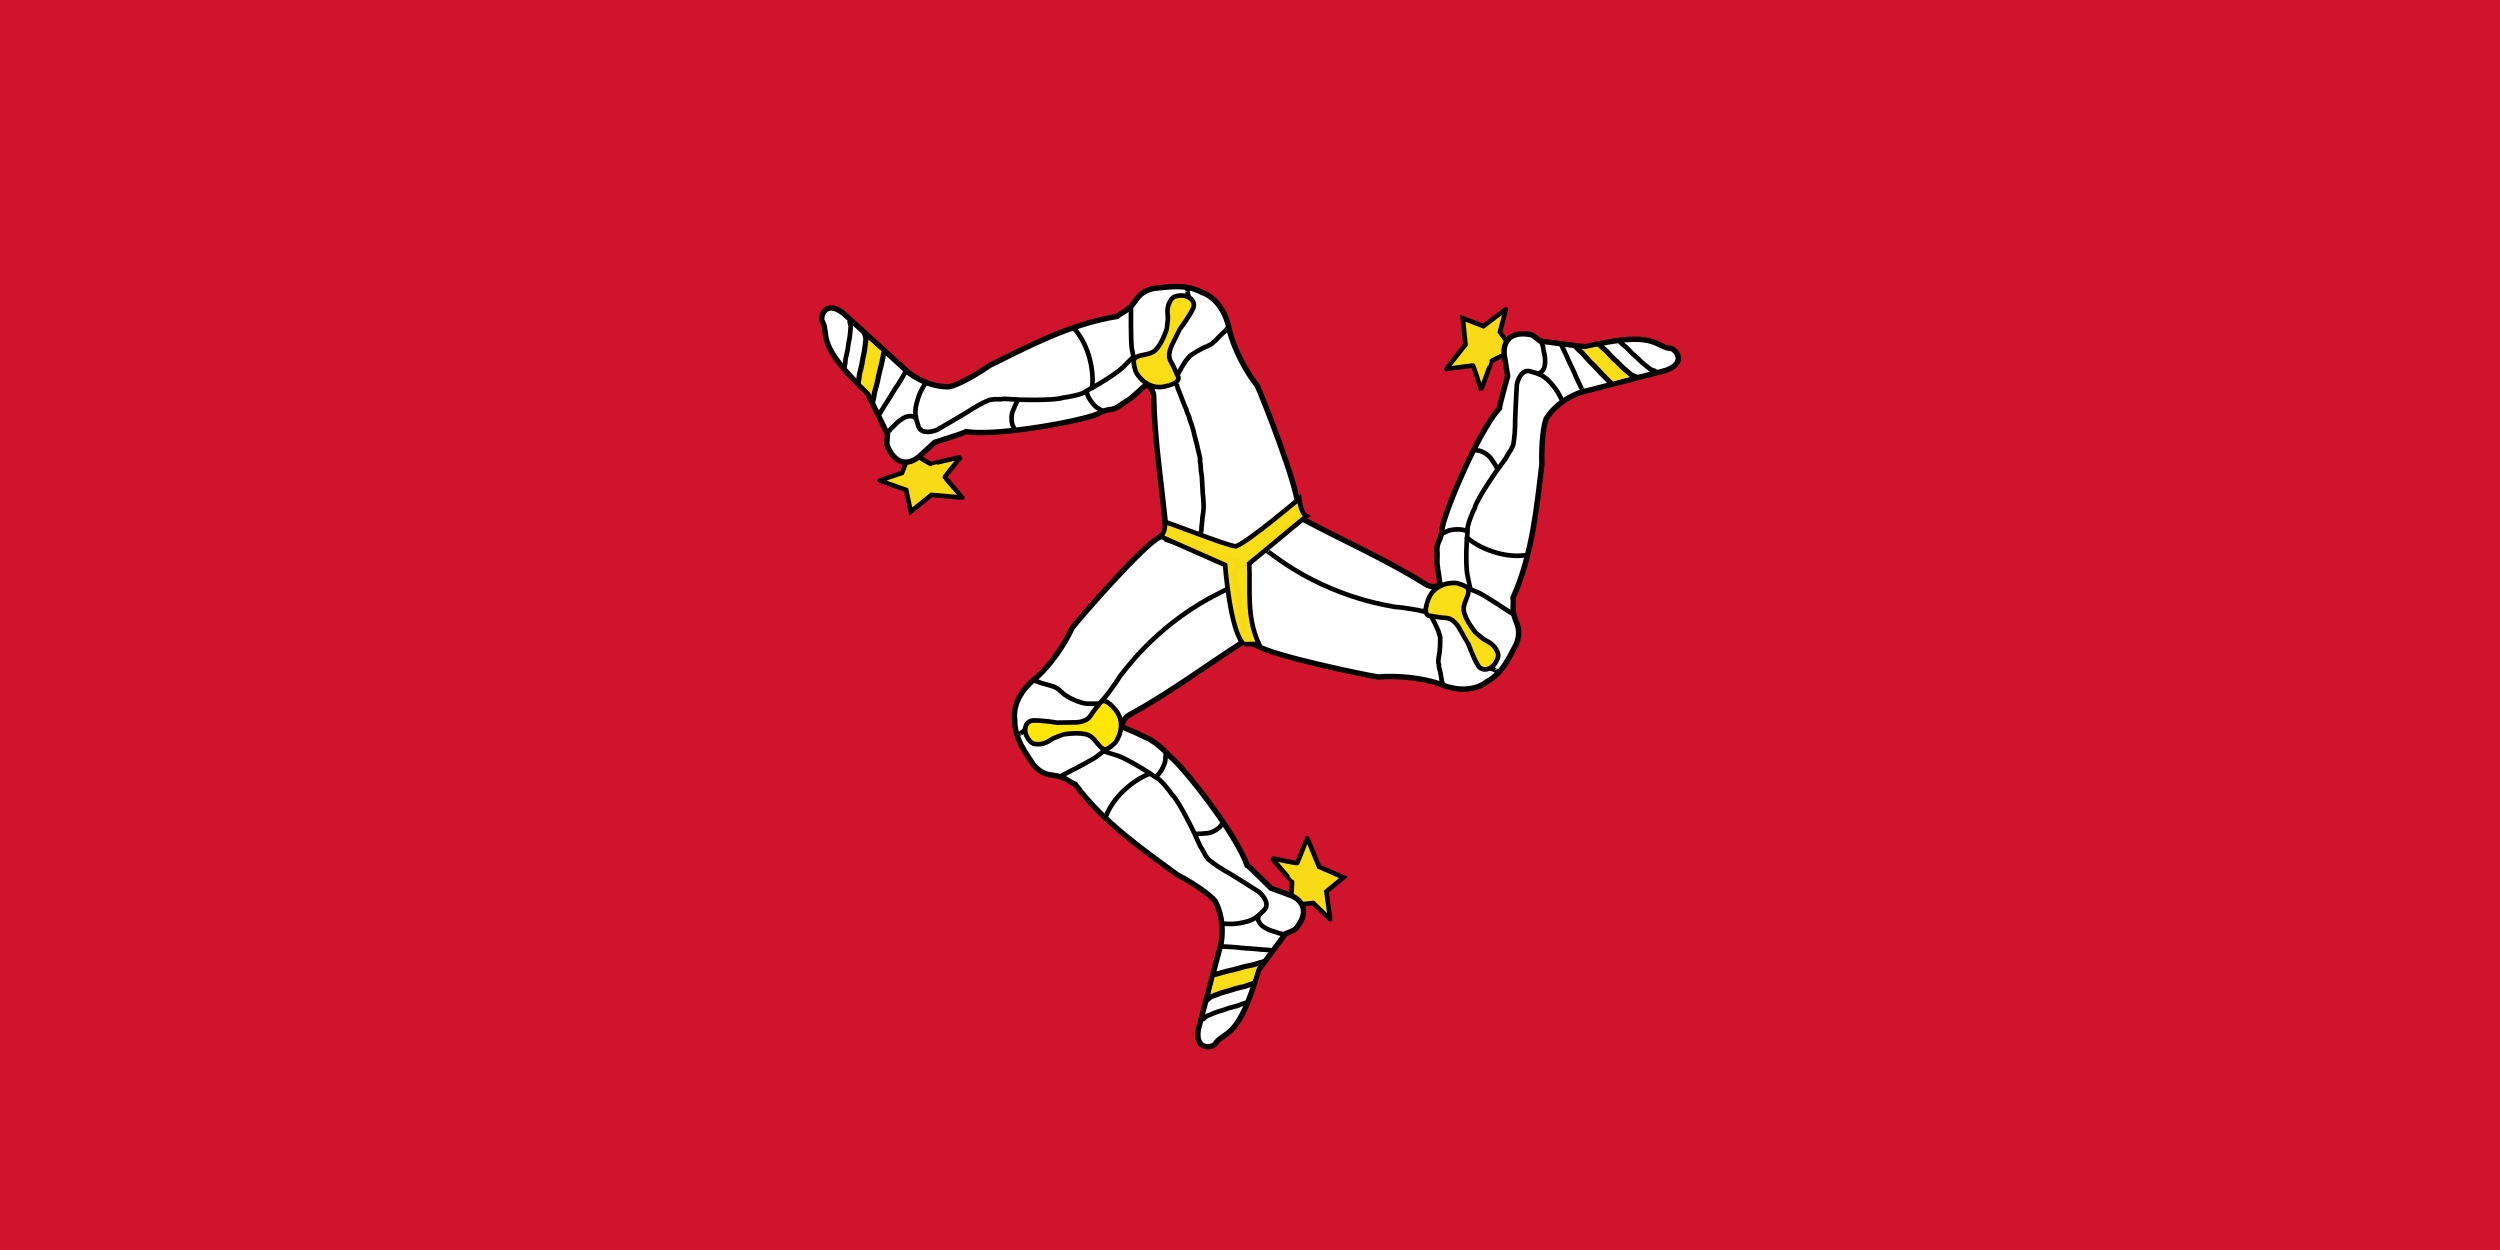
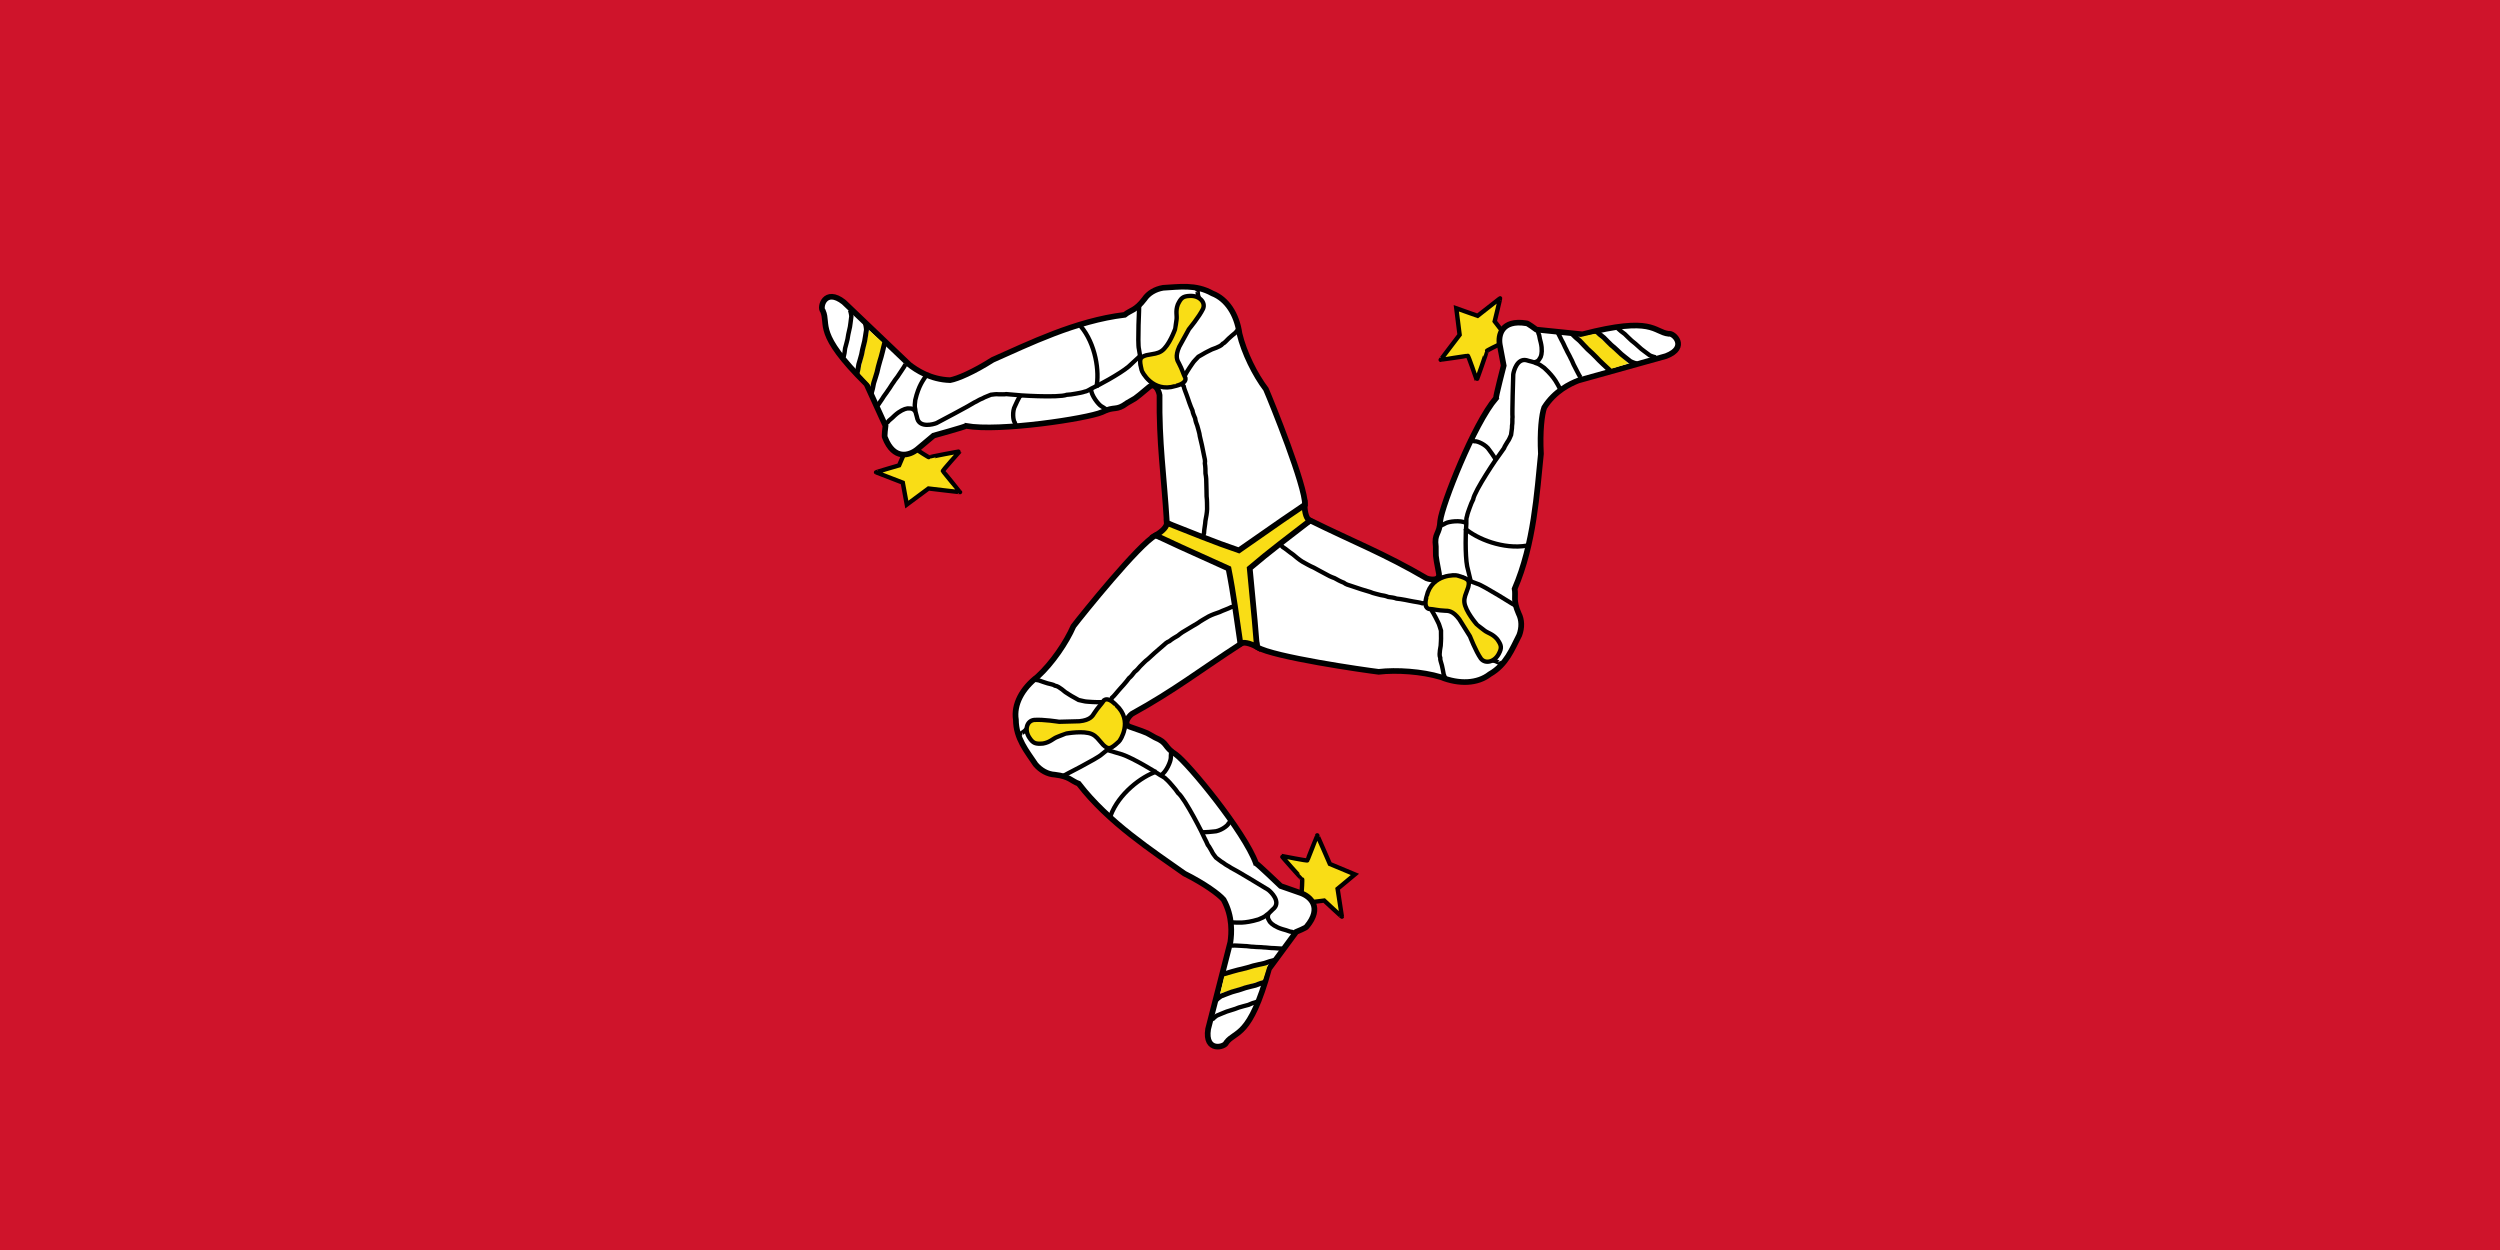
- <svg xmlns="http://www.w3.org/2000/svg" x="0" y="0" viewBox="0 0 600 300">
-   <defs id="defs380" />
-   <path style="fill:#cf142b;fill-opacity:1;fill-rule:nonzero;stroke:none" d="m 0,0 600,0 0,300 -600,0 z" id="rect2489" />
-   <g id="g4408" transform="matrix(0.3498026,0,0,0.3498026,163.2425,23.83426)">
-     <path id="path4410" d="m 419.102,546.464 c 0.291,-0.879 0.877,-9.946 0.584,-9.946 -0.293,0 -13.747,-15.794 -13.454,-15.794 0.293,0 17.257,3.803 17.257,3.217 0,-0.584 6.727,-16.671 6.727,-16.964 0,-0.291 8.19,19.597 8.19,19.597 l 16.671,7.313 -11.7,9.651 c 0,0 2.633,18.72 2.633,19.013 0,0.291 -11.7,-11.116 -11.7,-11.116 l -12.87,1.463 c 0,0 -1.754,-5.85 -2.338,-6.434 z" style="font-size:12px;fill:#f9dd16;fill-opacity:0.988;fill-rule:evenodd;stroke:#000000;stroke-width:2.402pt" />
-     <path id="path4412" d="m 328.479,300.674 c -11.114,5.723 -53.767,54.478 -59.617,62.082 -4.901,11.039 -14.487,25.005 -24.361,33.995 -10.54,7.974 -16.397,18.866 -14.946,29.18 -0.118,12.834 7.078,21.572 12.81,30.602 3.392,4.125 7.957,6.792 12.81,7.116 9.956,1.314 10.84,4.38 15.823,6.278 19.628,26.725 48.909,46.432 69.998,62.043 13.442,7.085 22.79,14.17 25.992,18.038 6.174,11.789 5.038,23.285 4.192,28.933 -5.218,19.691 -10.439,39.381 -15.657,59.072 -2.633,16.087 11.347,12.469 12.099,9.252 6.309,-8.19 15.724,-2.438 29.178,-49.82 6.167,-8.303 12.337,-16.606 18.504,-24.909 0,0 7.118,-2.847 7.118,-3.558 10.823,-12.995 2.583,-20.433 -3.56,-22.773 -4.507,-1.66 -9.014,-3.323 -13.521,-4.983 0,0 -15.657,-15.657 -16.368,-15.657 -7.44,-21.644 -43.96,-67.85 -52.443,-74.284 -5.872,-6.119 -8.666,-8.726 -14.239,-12.13 -8.57,-4.099 -11.335,-5.432 -16.584,-7.527 -4.37,-1.754 -1.259,-6.551 1.521,-8.745 28.926,-15.746 51.855,-33.245 79.61,-51.038 1.422,-0.949 2.847,-1.898 4.269,-2.847 -3.32,-18.977 -6.643,-37.956 -9.963,-56.933 -15.419,-5.456 -30.84,-10.914 -46.259,-16.37 -2.426,1.66 -4.269,3.323 -6.405,4.983 z" style="font-size:12px;fill:#ffffff;fill-rule:evenodd;stroke:#000000;stroke-width:3.716;stroke-miterlimit:4;stroke-opacity:1;stroke-dasharray:none" />
-     <path id="path4414" d="m 367.185,600.428 c 0.147,-0.584 28.954,-5.85 28.954,-5.85 0,0 -3.363,10.677 -3.51,10.677 l -28.661,8.627 3.217,-13.454 z" style="font-size:12px;fill:#f9dd16;fill-opacity:1;fill-rule:evenodd;stroke-width:1pt" />
-     <path id="path4416" d="m 292.113,491.958 c 5.557,-14.77 20.983,-26.465 31.345,-29.692" style="font-size:12px;fill:none;stroke:#000000;stroke-width:2.402pt" />
-     <path id="path4418" d="m 366.15,600.688 c 1.859,-0.524 10.117,-2.933 12.522,-3.308 2.566,-0.601 5.12,-1.273 7.587,-2.069 2.847,-0.581 4.63,-1.117 7.587,-1.655 2.316,-0.884 4.606,-1.49 7.082,-2.069 m -39.994,26.912 c 0.24,-0.322 2.203,-2.057 3.613,-2.895 1.66,-0.524 7.337,-2.933 9.485,-3.308 2.292,-0.601 4.572,-1.273 6.775,-2.069 2.544,-0.581 4.135,-1.117 6.777,-1.655 2.069,-0.884 4.113,-1.49 6.323,-2.069" style="font-size:12px;fill:none;stroke:#000000;stroke-width:2.657pt" />
-     <path id="path4420" d="m 372.632,496.138 c -0.139,0 -0.276,0 -0.413,0 1.295,0 0.5,-0.108 -1.242,2.069 -0.62,1.672 -5.929,5.377 -9.927,5.377 -1.929,0.207 -4.894,0.413 -6.825,0.413 -0.55,0 -1.309,-0.413 -1.862,-0.413" style="font-size:12px;fill:none;stroke:#000000;stroke-width:2.402pt" />
-     <path id="path4422" d="m 372.218,581.348 c 0.137,0 0.274,0 0.413,0 -0.553,0 1.103,0 1.653,0 2.145,0 4.298,0.382 6.206,0.413 2.069,0 4.137,0.586 6.206,0.586 2.088,0.295 4.603,0.199 6.763,0.507 2.422,0.082 4.365,0.56 6.885,0.56 2.032,0.077 3.128,0.416 5.379,0.416 l -5.379,-0.416 c 2.032,0.077 3.128,0.416 5.379,0.416" style="font-size:12px;fill:none;stroke:#000000;stroke-width:2.402pt" />
-     <path id="path4424" d="m 358.155,631.809 c 0.221,-0.322 2.018,-2.057 3.308,-2.895 1.521,-0.524 6.72,-2.933 8.687,-3.308 2.097,-0.601 4.185,-1.273 6.203,-2.069 2.33,-0.581 3.786,-1.117 6.206,-1.655 1.896,-0.884 3.767,-1.49 5.79,-2.069" style="font-size:12px;fill:none;stroke:#000000;stroke-width:2.402pt" />
-     <path id="path4426" d="m 396.889,559.913 c -1.17,3.397 0.346,4.25 0.973,5.715 1.091,1.42 3.875,3.584 8.274,4.963 1.696,0.456 3.001,0.903 4.963,1.655 1.3,0.12 1.939,0.444 2.895,0.826" style="font-size:12px;fill:none;stroke:#000000;stroke-width:2.402pt" />
-     <path id="path4428" d="m 233.237,435.334 c 0.137,0 0.276,0 0.413,0 -1.297,0 -0.519,0.084 1.655,-1.655 1.343,-1.502 2.465,-2.181 3.721,-3.721" style="font-size:12px;fill:none;stroke:#000000;stroke-width:2.402pt" />
-     <path id="path4430" d="m 260.019,464.8 c 0.276,0 24.063,-11.988 26.602,-14.549 1.799,-1.305 3.162,-2.681 5.35,-4.163 1.403,-0.733 2.41,-1.672 3.724,-2.482 1.093,-1.583 2.52,-2.539 3.308,-3.988 1.461,-1.266 0.834,-2.638 2.018,-4.163 0.56,-1.562 1.607,-4.192 1.948,-5.622" style="font-size:12px;fill:none;stroke:#000000;stroke-width:2.402pt" />
-     <path id="path4432" d="m 333.265,447.623 c 0.13,0.855 -0.38,3.491 -0.344,5.497 -0.082,2.326 -3.073,9.509 -6.688,11.654" style="font-size:12px;fill:none;stroke:#000000;stroke-width:2.402pt" />
-     <path id="path4434" d="m 290.53,447.356 c 0.139,0 3.76,1.177 9.812,3.039 7.284,2.619 22.434,12.166 23.938,13.48 1.535,1.208 4.281,2.287 5.333,3.721 1.646,1.422 2.852,3.063 4.137,4.55 1.511,1.843 2.799,3.402 3.721,4.963 4.601,3.731 16.976,29.565 17.372,31.023 0.694,1.365 1.554,3.265 2.069,4.55 0.918,1.057 1.54,2.551 2.482,4.137 0.865,2.057 1.833,2.993 2.897,4.55 1.369,0.951 3.214,2.758 4.963,3.721 1.864,1.595 3.613,2.244 4.963,3.311 1.951,0.829 23.751,14.609 24.762,15.299 1.992,1.6 8.072,7.902 3.803,12.486 -1.811,1.55 -3.443,3.601 -4.99,4.478 -1.576,1.578 -3.769,2.285 -5.581,3.102 -9.821,2.902 -14.823,1.862 -16.755,1.862 -0.69,0 -1.379,0 -2.069,0" style="font-size:12px;fill:none;stroke:#000000;stroke-width:2.402pt" />
-     <path id="path4436" d="m 242.383,398.622 c 2.792,1.093 1.665,0.286 4.178,1.429 1.689,0.74 2.801,0.759 4.461,1.365 1.761,0.565 6.681,1.451 9.045,3.825 1.735,1.566 3.058,2.89 4.963,4.034 2.253,1.554 3.88,2.246 6.674,3.411 2.357,0.882 4.992,1.859 7.376,1.944 2.477,0.144 3.07,0.022 5.446,0.022 1.932,0 3.861,0 5.792,0 l -5.792,0 c 1.932,0 3.861,0 5.792,0" style="font-size:12px;fill:none;stroke:#000000;stroke-width:2.402pt" />
-     <path id="path4438" d="m 241.717,426.234 c 6.203,-0.413 16.543,1.449 16.75,1.449 0.002,0 13.651,-0.207 13.651,-0.207 7.171,-0.692 8.755,-3.448 9.927,-5.379 2.688,-4.135 4.55,-5.583 6.619,-8.685 3.308,-2.482 7.861,3.308 8.067,3.308 11.58,10.962 2.273,24.404 1.653,24.817 -5.79,5.309 -7.032,5.653 -10.547,2.275 -3.517,-4.137 -4.55,-5.997 -7.445,-7.445 -5.583,-2.688 -17.166,-0.62 -17.375,-0.62 -0.207,0 -5.997,2.275 -5.997,2.275 -2.828,1.033 -4.62,3.517 -9.514,4.341 -4.963,0.346 -6.619,-0.137 -9.1,-4.135 -3.308,-5.17 -1.655,-11.376 3.311,-11.995 z" style="font-size:12px;fill:#ffe606;fill-rule:evenodd;stroke:#000000;stroke-width:2.402pt" />
-     <path id="path4440" d="m 565.566,175.359 c -0.909,0.178 -9.1,4.11 -8.956,4.366 0.144,0.255 -7.03,19.723 -7.173,19.468 -0.144,-0.255 -5.142,-16.906 -5.653,-16.619 -0.509,0.286 -17.828,2.306 -18.084,2.45 -0.253,0.142 13.068,-16.743 13.068,-16.743 l -1.795,-18.115 14.146,5.469 c 0,0 15.027,-11.47 15.283,-11.613 0.253,-0.142 -3.956,15.646 -3.956,15.646 l 7.583,10.501 c 0,0 -4.24,4.396 -4.463,5.191 z" style="font-size:12px;fill:#f9dd16;fill-opacity:0.988;fill-rule:evenodd;stroke:#000000;stroke-width:2.402pt" />
-     <path id="path4442" d="m 395.73,374.811 c 10.435,6.883 73.838,20.168 83.333,21.541 12.025,-1.138 28.896,0.373 41.571,4.574 12.116,5.279 24.481,5.046 32.76,-1.273 11.245,-6.187 15.335,-16.741 20.397,-26.164 1.933,-4.979 2.021,-10.264 -0.075,-14.654 -3.734,-9.322 -1.495,-11.595 -2.282,-16.869 13.676,-30.207 16.504,-65.389 19.777,-91.422 -0.412,-15.189 1.182,-26.81 2.985,-31.497 7.25,-11.16 17.828,-15.803 23.165,-17.834 19.721,-5.102 39.443,-10.201 59.164,-15.303 15.313,-5.589 5.308,-16.001 2.135,-15.08 -10.231,-1.485 -9.832,-12.511 -57.726,-1.018 -10.26,-1.307 -20.521,-2.615 -30.781,-3.922 0,0 -5.97,-4.81 -6.59,-4.461 -16.632,-3.066 -19.077,7.763 -18.106,14.264 0.762,4.742 1.521,9.486 2.283,14.228 0,0 -5.974,21.321 -5.626,21.941 -15.22,17.093 -37.876,71.981 -39.327,82.528 -0.687,9.911 -4.43,8.121 -3.426,17.755 0.038,7.528 -0.838,2.828 1.675,18.337 0.613,4.669 -5.094,4.308 -8.368,2.96 -27.901,-17.497 -54.392,-28.907 -83.504,-44.381 -1.524,-0.775 -3.05,-1.551 -4.574,-2.326 -14.915,12.194 -29.83,24.392 -44.745,36.587 2.801,16.114 5.601,32.232 8.401,48.346 2.636,1.302 4.988,2.093 7.482,3.141 z" style="font-size:12px;fill:#ffffff;fill-rule:evenodd;stroke:#000000;stroke-width:3.716;stroke-miterlimit:4;stroke-opacity:1;stroke-dasharray:none" />
-     <path id="path4444" d="m 638.049,194.167 c -0.581,0.158 -19.289,-22.372 -19.289,-22.372 0,0 10.955,-2.301 11.027,-2.173 l 21.567,20.755 -13.304,3.789 z" style="font-size:12px;fill:#f9dd16;fill-opacity:1;fill-rule:evenodd;stroke-width:1pt" />
-     <path id="path4446" d="m 580.29,312.765 c -15.598,2.395 -33.353,-5.32 -41.243,-12.771" style="font-size:12px;fill:none;stroke:#000000;stroke-width:2.402pt" />
-     <path id="path4448" d="m 638.783,194.943 c -1.368,-1.364 -7.515,-7.381 -9.02,-9.293 -1.781,-1.942 -3.619,-3.839 -5.521,-5.6 -1.902,-2.197 -3.243,-3.488 -5.161,-5.802 -1.906,-1.585 -3.555,-3.285 -5.274,-5.16 m 43.059,21.672 c -0.398,-0.052 -2.872,-0.912 -4.294,-1.731 -1.27,-1.19 -6.153,-4.958 -7.532,-6.646 -1.647,-1.703 -3.351,-3.361 -5.123,-4.892 -1.754,-1.933 -3,-3.057 -4.764,-5.096 -1.784,-1.37 -3.314,-2.855 -4.902,-4.498" style="font-size:12px;fill:none;stroke:#000000;stroke-width:2.657pt" />
-     <path id="path4450" d="m 544.473,240.531 c 0.068,0.121 0.135,0.241 0.203,0.36 -0.635,-1.129 -0.339,-0.383 2.412,0.069 1.761,-0.279 7.593,2.533 9.552,6.018 1.126,1.58 2.759,4.063 3.705,5.747 0.27,0.48 0.281,1.344 0.552,1.825" style="font-size:12px;fill:none;stroke:#000000;stroke-width:2.402pt" />
-     <path id="path4452" d="m 618.951,199.131 c -0.067,-0.119 -0.134,-0.239 -0.203,-0.36 0.271,0.482 -0.54,-0.961 -0.81,-1.441 -1.051,-1.87 -1.773,-3.934 -2.681,-5.612 -1.014,-1.803 -1.517,-3.893 -2.53,-5.697 -0.766,-1.965 -2.082,-4.11 -2.873,-6.143 -1.116,-2.151 -1.651,-4.079 -2.887,-6.276 -0.929,-1.809 -1.171,-2.93 -2.274,-4.893 l 2.274,4.893 c -0.929,-1.809 -1.171,-2.93 -2.274,-4.893" style="font-size:12px;fill:none;stroke:#000000;stroke-width:2.402pt" />
-     <path id="path4454" d="m 669.829,186.66 c -0.389,-0.035 -2.782,-0.751 -4.145,-1.465 -1.202,-1.069 -5.85,-4.42 -7.141,-5.951 -1.551,-1.534 -3.161,-3.024 -4.843,-4.393 -1.649,-1.746 -2.829,-2.753 -4.484,-4.598 -1.7,-1.219 -3.145,-2.554 -4.641,-4.033" style="font-size:12px;fill:none;stroke:#000000;stroke-width:2.402pt" />
-     <path id="path4456" d="m 588.176,188.131 c 3.535,-0.645 3.535,-2.384 4.505,-3.649 0.703,-1.647 1.225,-5.135 0.272,-9.645 -0.433,-1.702 -0.683,-3.058 -0.99,-5.138 -0.532,-1.192 -0.563,-1.908 -0.698,-2.928" style="font-size:12px;fill:none;stroke:#000000;stroke-width:2.402pt" />
-     <path id="path4458" d="m 559.787,391.837 c -0.067,-0.119 -0.135,-0.241 -0.203,-0.36 0.636,1.131 0.328,0.411 -2.254,-0.632 -1.967,-0.435 -3.11,-1.08 -5.068,-1.42" style="font-size:12px;fill:none;stroke:#000000;stroke-width:2.402pt" />
-     <path id="path4460" d="m 572.346,354.051 c -0.135,-0.241 -22.243,-15.1 -25.72,-16.058 -2.019,-0.929 -3.887,-1.442 -6.251,-2.623 -1.326,-0.864 -2.638,-1.281 -3.988,-2.03 -1.916,-0.177 -3.449,-0.952 -5.098,-0.929 -1.819,-0.653 -2.708,0.566 -4.618,0.281 -1.636,0.277 -4.442,0.654 -5.855,1.057" style="font-size:12px;fill:none;stroke:#000000;stroke-width:2.402pt" />
-     <path id="path4462" d="m 521.476,298.622 c 0.682,-0.532 3.229,-1.38 4.96,-2.394 2.067,-1.069 9.795,-1.982 13.437,0.119" style="font-size:12px;fill:none;stroke:#000000;stroke-width:2.402pt" />
-     <path id="path4464" d="m 542.188,336.004 c -0.068,-0.121 -0.817,-3.854 -2.159,-10.042 -1.287,-7.633 -0.39,-25.518 0.019,-27.473 0.301,-1.93 -0.105,-4.853 0.63,-6.473 0.433,-2.132 1.272,-3.987 1.939,-5.836 0.866,-2.22 1.594,-4.107 2.503,-5.676 0.997,-5.839 17.451,-29.287 18.528,-30.347 0.849,-1.274 2.084,-2.955 2.953,-4.033 0.472,-1.318 1.469,-2.593 2.39,-4.191 1.369,-1.762 1.711,-3.065 2.546,-4.756 0.158,-1.66 0.829,-4.154 0.811,-6.15 0.477,-2.407 0.185,-4.249 0.453,-5.949 -0.234,-2.107 1.095,-27.863 1.2,-29.082 0.419,-2.52 2.932,-10.909 9.019,-9.434 2.239,0.82 4.826,1.236 6.349,2.155 2.148,0.6 3.839,2.166 5.439,3.345 7.343,7.139 8.888,12.008 9.834,13.692 0.338,0.601 0.676,1.202 1.014,1.803" style="font-size:12px;fill:none;stroke:#000000;stroke-width:2.402pt" />
-     <path id="path4466" d="m 523.194,401.023 c -0.067,-0.119 -0.135,-0.241 -0.203,-0.36 0.547,0.974 0.244,0.488 -0.451,-1.645 -0.183,-1.835 -0.749,-4.317 -1.034,-6.061 -0.371,-1.812 -1.22,-3.876 -0.99,-5.138 -0.649,-1.84 -0.241,-3.359 -0.067,-5.183 0.515,-2.28 0.748,-3.929 0.811,-6.15 0.251,-2.726 0.049,-4.658 0.205,-7.234 -0.718,-2.121 -0.865,-3.896 -1.959,-6.015 -0.974,-2.027 -1.719,-3.901 -2.884,-5.972 -0.947,-1.684 -1.892,-3.365 -2.839,-5.049 l 2.839,5.049 c -0.947,-1.684 -1.892,-3.365 -2.839,-5.049" style="font-size:12px;fill:none;stroke:#000000;stroke-width:2.402pt" />
-     <path id="path4468" d="m 547.698,388.905 c -3.4,-5.205 -6.845,-15.13 -6.946,-15.31 -0.001,-0.002 -6.87,-11.798 -6.87,-11.798 -4.118,-5.912 -7.296,-5.942 -9.554,-6.017 -4.922,-0.317 -7.097,-1.23 -10.814,-1.513 -3.785,-1.667 -0.969,-8.473 -1.07,-8.653 3.881,-15.466 20.159,-13.941 20.823,-13.603 7.466,2.445 8.374,3.359 7.152,8.078 -1.882,5.093 -2.997,6.905 -2.841,10.139 0.393,6.184 7.872,15.267 7.975,15.449 0.101,0.18 4.922,4.112 4.922,4.112 2.286,1.959 5.33,2.303 8.447,6.165 2.734,4.157 3.124,5.837 0.856,9.959 -2.885,5.417 -9.105,7.018 -12.079,2.993 z" style="font-size:12px;fill:#f9dd16;fill-opacity:1;fill-rule:evenodd;stroke:#000000;stroke-width:2.402pt" />
-     <g transform="matrix(-1.107009,2.132209,-2.132209,-1.10701,906.7377,-15.62964)" id="g4470">
-       <path id="path4472" d="m 238.862,224.504 c 0.121,-0.366 0.365,-4.14 0.243,-4.14 -0.122,0 -5.722,-6.574 -5.6,-6.574 0.122,0 7.183,1.583 7.183,1.339 0,-0.243 2.8,-6.939 2.8,-7.061 0,-0.121 3.409,8.157 3.409,8.157 l 6.939,3.044 -4.87,4.017 c 0,0 1.096,7.792 1.096,7.914 0,0.121 -4.87,-4.627 -4.87,-4.627 l -5.357,0.609 c 0,0 -0.73,-2.435 -0.973,-2.678 z" style="fill:#f9dd16;fill-opacity:0.988;fill-rule:evenodd;stroke:#000000;stroke-width:1pt;stroke-linecap:butt;stroke-linejoin:miter;stroke-opacity:1" />
-       <path id="path4474" d="m 201.141,122.196 c -4.626,2.382 -22.38,22.676 -24.815,25.841 -2.04,4.595 -6.03,10.408 -10.14,14.15 -4.387,3.319 -6.825,7.853 -6.221,12.146 -0.049,5.342 2.946,8.979 5.332,12.738 1.412,1.717 3.312,2.827 5.332,2.962 4.144,0.547 4.512,1.823 6.586,2.613 8.17,11.124 20.358,19.327 29.136,25.825 5.595,2.949 9.486,5.898 10.819,7.508 2.57,4.907 2.097,9.692 1.745,12.043 -2.172,8.196 -4.345,16.392 -6.517,24.588 -1.096,6.696 4.723,5.19 5.036,3.851 2.626,-3.409 6.545,-1.015 12.145,-20.737 2.567,-3.456 5.135,-6.912 7.702,-10.368 0,0 2.963,-1.185 2.963,-1.481 4.505,-5.409 1.075,-8.505 -1.482,-9.479 -1.876,-0.691 -3.752,-1.383 -5.628,-2.074 0,0 -6.517,-6.517 -6.813,-6.517 -3.097,-9.009 -18.39,-28.426 -21.921,-31.104 -3.456,-2.271 -2.043,-3.264 -5.743,-4.865 -2.739,-1.522 -0.855,-0.881 -6.995,-3.133 -1.819,-0.73 -0.524,-2.727 0.633,-3.64 12.04,-6.554 21.584,-13.838 33.137,-21.244 0.592,-0.395 1.185,-0.79 1.777,-1.185 -1.382,-7.899 -2.765,-15.799 -4.147,-23.698 -6.418,-2.271 -12.837,-4.543 -19.255,-6.814 -1.01,0.691 -1.777,1.383 -2.666,2.074 z" style="fill:#ffffff;fill-opacity:1;fill-rule:evenodd;stroke:#000000;stroke-width:1.547;stroke-miterlimit:4;stroke-opacity:1;stroke-dasharray:none" />
-       <path id="path4476" d="m 217.252,246.966 c 0.061,-0.243 12.052,-2.435 12.052,-2.435 0,0 -1.4,4.444 -1.461,4.444 l -11.93,3.591 1.339,-5.6 z" style="fill:#f9dd16;fill-opacity:1;fill-rule:evenodd;stroke:none" />
-       <path id="path4478" d="m 186.004,201.816 c 2.313,-6.148 8.734,-11.016 13.047,-12.359" style="fill:none;stroke:#000000;stroke-width:1pt;stroke-linecap:butt;stroke-linejoin:miter;stroke-opacity:1" />
-       <path id="path4480" d="m 216.821,247.074 c 0.774,-0.218 4.211,-1.221 5.212,-1.377 1.068,-0.25 2.131,-0.53 3.158,-0.861 1.185,-0.242 1.927,-0.465 3.158,-0.689 0.964,-0.368 1.917,-0.62 2.948,-0.861 m -16.647,11.202 c 0.1,-0.134 0.917,-0.856 1.504,-1.205 0.691,-0.218 3.054,-1.221 3.948,-1.377 0.954,-0.25 1.903,-0.53 2.82,-0.861 1.059,-0.242 1.721,-0.465 2.821,-0.689 0.861,-0.368 1.712,-0.62 2.632,-0.861" style="font-size:12px;fill:none;stroke:#000000;stroke-width:1.106pt" />
-       <path id="path4482" d="m 219.519,203.556 c -0.058,0 -0.115,0 -0.172,0 0.539,0 0.208,-0.045 -0.517,0.861 -0.258,0.696 -2.468,2.238 -4.132,2.238 -0.803,0.086 -2.037,0.172 -2.841,0.172 -0.229,0 -0.545,-0.172 -0.775,-0.172" style="fill:none;stroke:#000000;stroke-width:1pt;stroke-linecap:butt;stroke-linejoin:miter;stroke-opacity:1" />
-       <path id="path4484" d="m 219.347,239.024 c 0.057,0 0.114,0 0.172,0 -0.23,0 0.459,0 0.688,0 0.893,0 1.789,0.159 2.583,0.172 0.861,0 1.722,0.244 2.583,0.244 0.869,0.123 1.916,0.083 2.815,0.211 1.008,0.034 1.817,0.233 2.866,0.233 0.846,0.032 1.302,0.173 2.239,0.173 l -2.239,-0.173 c 0.846,0.032 1.302,0.173 2.239,0.173" style="fill:none;stroke:#000000;stroke-width:1pt;stroke-linecap:butt;stroke-linejoin:miter;stroke-opacity:1" />
-       <path id="path4486" d="m 213.493,260.028 c 0.092,-0.134 0.84,-0.856 1.377,-1.205 0.633,-0.218 2.797,-1.221 3.616,-1.377 0.873,-0.25 1.742,-0.53 2.582,-0.861 0.97,-0.242 1.576,-0.465 2.583,-0.689 0.789,-0.368 1.568,-0.62 2.41,-0.861" style="fill:none;stroke:#000000;stroke-width:1pt;stroke-linecap:butt;stroke-linejoin:miter;stroke-opacity:1" />
-       <path id="path4488" d="m 229.616,230.102 c -0.487,1.414 0.144,1.769 0.405,2.379 0.454,0.591 1.613,1.492 3.444,2.066 0.706,0.19 1.249,0.376 2.066,0.689 0.541,0.05 0.807,0.185 1.205,0.344" style="fill:none;stroke:#000000;stroke-width:1pt;stroke-linecap:butt;stroke-linejoin:miter;stroke-opacity:1" />
-       <path id="path4490" d="m 161.497,178.247 c 0.057,0 0.115,0 0.172,0 -0.54,0 -0.216,0.035 0.689,-0.689 0.559,-0.625 1.026,-0.908 1.549,-1.549" style="fill:none;stroke:#000000;stroke-width:1pt;stroke-linecap:butt;stroke-linejoin:miter;stroke-opacity:1" />
-       <path id="path4492" d="m 172.645,190.512 c 0.115,0 10.016,-4.99 11.073,-6.056 0.749,-0.543 1.316,-1.116 2.227,-1.733 0.584,-0.305 1.003,-0.696 1.55,-1.033 0.455,-0.659 1.049,-1.057 1.377,-1.66 0.608,-0.527 0.347,-1.098 0.84,-1.733 0.233,-0.65 0.669,-1.745 0.811,-2.34" style="fill:none;stroke:#000000;stroke-width:1pt;stroke-linecap:butt;stroke-linejoin:miter;stroke-opacity:1" />
-       <path id="path4494" d="m 203.133,183.362 c 0.054,0.356 -0.158,1.453 -0.143,2.288 -0.034,0.968 -1.279,3.958 -2.784,4.851" style="fill:none;stroke:#000000;stroke-width:1pt;stroke-linecap:butt;stroke-linejoin:miter;stroke-opacity:1" />
-       <path id="path4496" d="m 185.345,183.251 c 0.058,0 1.565,0.49 4.084,1.265 3.032,1.09 9.338,5.064 9.964,5.611 0.639,0.503 1.782,0.952 2.22,1.549 0.685,0.592 1.187,1.275 1.722,1.894 0.629,0.767 1.165,1.416 1.549,2.066 1.915,1.553 7.066,12.306 7.231,12.913 0.289,0.568 0.647,1.359 0.861,1.894 0.382,0.44 0.641,1.062 1.033,1.722 0.36,0.856 0.763,1.246 1.206,1.894 0.57,0.396 1.338,1.148 2.066,1.549 0.776,0.664 1.504,0.934 2.066,1.378 0.812,0.345 9.886,6.081 10.307,6.368 0.829,0.666 3.36,3.289 1.583,5.197 -0.754,0.645 -1.433,1.499 -2.077,1.864 -0.656,0.657 -1.569,0.951 -2.323,1.291 -4.088,1.208 -6.17,0.775 -6.974,0.775 -0.287,0 -0.574,0 -0.861,0" style="fill:none;stroke:#000000;stroke-width:1pt;stroke-linecap:butt;stroke-linejoin:miter;stroke-opacity:1" />
-       <path id="path4498" d="m 165.629,163.096 c 0.057,0 0.115,0 0.172,0 -0.465,0 -0.227,-0.011 0.689,0.172 0.703,0.308 1.719,0.609 2.41,0.861 0.733,0.235 1.655,0.348 2.066,0.689 0.8,0.14 1.268,0.598 1.894,1.033 0.722,0.652 1.273,1.073 2.066,1.549 0.938,0.647 1.68,0.968 2.583,1.55 0.916,0.172 1.59,0.481 2.582,0.516 0.934,0.06 1.766,0.172 2.755,0.172 0.804,0 1.607,0 2.411,0 l -2.411,0 c 0.804,0 1.607,0 2.411,0" style="fill:none;stroke:#000000;stroke-width:1pt;stroke-linecap:butt;stroke-linejoin:miter;stroke-opacity:1" />
-       <path id="path4500" d="m 221.241,142.952 c -0.115,0 -0.23,0 -0.345,0 0.637,0 0.458,-0.023 -0.516,0.172 -1.017,0.525 -2.371,0.922 -3.272,1.377 -1.028,0.34 -2.133,0.717 -3.099,1.206 -1.094,0.641 -2.102,1.162 -3.099,1.893 -0.991,0.531 -1.965,1.185 -2.927,1.722 -0.959,0.521 -1.751,1.024 -2.582,1.722 -0.694,0.385 -1.637,0.93 -2.411,1.549 -0.727,0.261 -1.252,0.779 -1.721,1.206 -0.911,0.807 -1.469,1.226 -2.411,2.066 -0.495,0.468 -1.153,1.018 -1.894,1.721 -0.778,0.519 -1.62,1.517 -2.238,2.066 -0.396,0.517 -0.976,1.132 -1.549,1.55 -0.441,0.555 -0.952,1.285 -1.55,1.722 -0.355,0.528 -0.976,1.216 -1.55,1.894 -0.465,0.569 -1.105,1.142 -1.549,1.721 -0.598,0.662 -1.056,1.329 -1.722,1.894 -0.119,0.398 -0.369,0.604 -0.516,0.861" style="fill:none;stroke:#000000;stroke-width:1pt;stroke-linecap:butt;stroke-linejoin:miter;stroke-opacity:1" />
-       <path id="path4502" d="m 165.027,174.459 c 2.582,-0.172 6.886,0.603 6.972,0.603 0.001,0 5.682,-0.086 5.682,-0.086 2.985,-0.288 3.644,-1.435 4.132,-2.239 1.119,-1.721 1.894,-2.324 2.755,-3.615 1.377,-1.033 3.272,1.377 3.358,1.377 4.82,4.563 0.946,10.158 0.688,10.33 -2.41,2.21 -2.927,2.353 -4.39,0.947 -1.464,-1.722 -1.894,-2.496 -3.099,-3.099 -2.324,-1.119 -7.145,-0.258 -7.232,-0.258 -0.086,0 -2.496,0.947 -2.496,0.947 -1.177,0.43 -1.923,1.464 -3.96,1.807 -2.066,0.144 -2.755,-0.057 -3.788,-1.721 -1.377,-2.152 -0.689,-4.735 1.378,-4.993 z" style="fill:#f9dd16;fill-opacity:1;fill-rule:evenodd;stroke:#000000;stroke-width:1pt;stroke-linecap:butt;stroke-linejoin:miter;stroke-opacity:1" />
+ <svg xmlns="http://www.w3.org/2000/svg" xmlns:xlink="http://www.w3.org/1999/xlink" viewBox="0 0 600 300">
+   <path d="M0 0h600v300H0z" fill="#cf142b" />
+   <g fill="#f9dd16" stroke="#000" transform="matrix(1.05678 .03432 -.03393 1.03889 -14.505 -31.147)">
+     <g id="a">
+       <path d="M225.97 126.346c.22.225 2.857 1.819 2.903 1.73.046-.088 6.903-1.67 6.857-1.581-.045.088-3.842 4.6-3.665 4.692.176.091 3.967 4.63 4.055 4.676.088.046-7.18-.597-7.18-.597l-4.807 3.876-1.076-5.03s-6.047-2.134-6.135-2.18c-.088-.045 5.175-1.785 5.175-1.785l1.57-4.103s2.036.387 2.303.302z" />
+       <path d="M314.466 136.204c.014-4.24-8.335-23.424-9.71-26.374-2.557-3.2-5.263-8.27-6.426-12.647-.753-4.42-3.117-7.885-6.449-9.06-3.845-2.041-7.6-1.241-11.214-.927-1.772.377-3.289 1.334-4.145 2.744-1.952 2.792-3.013 2.58-4.363 3.782-11.113 1.732-21.623 7.467-29.618 11.376-4.234 2.939-7.828 4.646-9.493 5.005-4.514.017-7.797-2.122-9.365-3.26l-15.337-13.946c-4.43-3.307-5.527 1.467-4.676 2.196 1.48 3.18-1.723 5.115 10.438 16.57l4.606 9.465s-.255 2.588-.041 2.699c2.22 5.289 5.747 3.97 7.412 2.487l3.613-3.291s7.16-2.267 7.272-2.48c7.679 1.142 27.465-2.627 30.727-4.176 2.94-1.646 3.128-.252 5.675-2.326 2.13-1.41.959-.288 4.893-3.883 1.211-1.042 2.17.645 2.395 1.824.22 11.17 1.587 18.306 2.606 29.443l16.733 8.574z" fill="#fff" stroke-width="1.3" />
+       <path d="M217.839 102.282c.153.135-2.764 9.631-2.764 9.631s-2.689-2.681-2.666-2.725l1.883-9.977z" stroke="none" />
+       <g fill="none">
+         <path d="M217.922 101.929c-.133.642-.698 3.504-.961 4.287-.22.866-.417 1.74-.563 2.607-.27.948-.388 1.568-.688 2.543-.096.835-.271 1.619-.484 2.455m-1.851-16.246c.06.123.275.985.307 1.54-.102.582-.264 2.667-.487 3.373a26.764 26.764 0 0 0-.436 2.362c-.223.857-.31 1.42-.56 2.3-.058.76-.195 1.47-.367 2.226" stroke-width="1.13" />
+         <path d="M262.227 96.635c3.578 3.982 4.688 10.454 4.04 14.077m-17.883 9.51l.065-.124c-.203.39-.046.167-.429-.698-.406-.448-.692-2.625-.067-3.828.24-.614.64-1.538.942-2.12.086-.165.33-.33.416-.496m-26.515-6.177l-.065.124-.258.498c-.335.646-.787 1.234-1.094 1.804-.324.622-.823 1.153-1.147 1.776-.415.582-.78 1.355-1.21 1.957-.402.716-.85 1.226-1.244 1.985-.34.6-.614.877-.966 1.555l.966-1.555c-.34.6-.614.877-.966 1.555m-7.009-21.82c.062.117.304.93.354 1.449-.08.54-.167 2.48-.361 3.132a23.075 23.075 0 0 0-.347 2.19c-.19.793-.256 1.315-.472 2.127-.03.71-.14 1.367-.282 2.067m16.698 11.933c-.84-.883-1.333-.56-1.873-.6-.598.106-1.684.606-2.787 1.715-.403.439-.741.762-1.274 1.235-.24.373-.437.514-.702.743m69.719-32.889l-.065.125c.203-.39.056-.17.24.757.242.64.271 1.083.539 1.702m-13.771.874c-.043.083-.152 9.118.222 10.283.112.745.313 1.37.417 2.261.001.537.127.987.165 1.51.306.576.37 1.155.684 1.618.153.638.664.664.938 1.259.382.412 1.01 1.139 1.388 1.465m-10.091 6.339c-.278-.095-.992-.66-1.601-.963-.687-.388-2.382-2.41-2.463-3.835" />
+         <path d="M275.902 103.13c-.022.042-.942.948-2.448 2.479-1.927 1.783-7.17 4.852-7.8 5.1-.604.273-1.358.93-1.954 1.023-.685.273-1.368.38-2.016.534-.791.167-1.462.311-2.076.345-1.843.802-11.554.49-12.055.381a21.406 21.406 0 0 1-1.693-.088c-.462.11-1.009.064-1.633.1-.755-.061-1.188.084-1.823.161-.5.264-1.333.537-1.896.913-.772.312-1.24.737-1.773.976-.554.458-8.11 4.867-8.476 5.064-.793.35-3.64 1.195-4.353-.807-.183-.787-.546-1.6-.568-2.202-.229-.721-.099-1.492-.061-2.165.661-3.41 1.756-4.753 2.058-5.335l.323-.622m70.224-12.548l-.065.124c.175-.336.094-.16-.383.434-.486.392-1.086 1.014-1.527 1.42-.446.441-.874 1.066-1.274 1.235-.402.526-.91.692-1.459.982a9.901 9.901 0 0 0-1.896.912c-.82.436-1.33.852-2.09 1.287-.47.597-.946.969-1.344 1.673-.394.653-.787 1.213-1.159 1.928l-.905 1.744.905-1.744-.905 1.744m5.789 36.046l.13-.25c-.24.461-.156.34.069-.437.002-.933.223-2.061.233-2.884.14-.871.282-1.812.291-2.694-.053-1.032-.051-1.957-.205-2.952-.012-.916-.12-1.866-.147-2.764-.016-.889-.083-1.65-.276-2.514-.017-.646-.057-1.533-.215-2.325.085-.624-.093-1.198-.226-1.698-.241-.962-.335-1.523-.588-2.52-.153-.533-.304-1.216-.534-2.015-.083-.758-.489-1.742-.654-2.395-.225-.48-.452-1.13-.54-1.702-.235-.528-.571-1.171-.663-1.768-.248-.455-.513-1.162-.787-1.832-.237-.55-.411-1.228-.664-1.767-.254-.68-.564-1.262-.723-1.956-.243-.236-.298-.494-.429-.697" />
+       </g>
+       <path d="M289.89 91.736c-.845 1.932-3.022 4.754-3.054 4.816l-2.072 4.142c-.912 2.267-.33 3.175.068 3.83.825 1.455.97 2.242 1.58 3.35.23 1.383-2.224 1.849-2.257 1.911-5.11 1.773-7.702-3.13-7.729-3.381-.693-2.573-.603-3 .963-3.531 1.796-.412 2.517-.433 3.406-1.078 1.682-1.26 2.87-5.07 2.902-5.133.032-.063.252-2.161.252-2.161.131-1.013-.337-1.94.18-3.543.672-1.548 1.076-1.97 2.667-2.093 2.074-.188 3.684 1.28 3.094 2.871z" />
    </g>
-     <path id="path4504" d="m 332.302,290.148 c -2.276,-2.067 42.811,16.337 49.014,16.546 8.481,-3.102 43.433,-32.676 43.433,-32.676 0.345,2.895 1.584,10.409 4.961,11.996 -13.51,10.962 -25.782,21.508 -39.293,32.468 0.966,17.373 -2.205,35.78 6.618,55.221 0,0 -10.546,0.205 -10.546,0 -9.307,-9.307 -12.618,-54.185 -12.618,-54.185 -14.821,-6.619 -29.644,-13.029 -44.465,-19.648 2.138,-1.38 3.861,-5.652 2.896,-9.722 z" style="font-size:12px;fill:#f9dd16;fill-opacity:0.987;fill-rule:evenodd;stroke:#000000;stroke-width:2.402pt" />
-     <path id="path4506" d="m 375.199,336.153 c 0.721,-0.523 -8.133,4.113 -10.407,5.277 -40.961,21.85 -62.04,53.634 -63.354,54.835 -0.708,1.354 -2.011,3.16 -3.204,4.929 -0.96,1.483 -2.338,3.018 -3.246,4.518 -1.255,1.738 -3.893,5.17 -5.334,6.694 -0.18,0.982 0.683,-0.336 0.401,0.317" style="font-size:12px;fill:none;stroke:#000000;stroke-width:2.402pt" />
-     <path id="path4508" d="m 403.187,310.185 c -0.795,-0.402 7.378,5.351 9.453,6.84 38.166,26.431 76.072,30.638 77.741,31.257 1.528,0.01 3.73,0.343 5.848,0.595 1.759,0.175 3.753,0.698 5.503,0.82 2.119,0.32 6.378,1.096 8.393,1.681 0.954,-0.29 -0.611,-0.453 0.098,-0.502" style="font-size:12px;fill:none;stroke:#000000;stroke-width:2.402pt" />
+     <use transform="rotate(120 300 150)" xlink:href="#a" width="100%" height="100%" />
+     <use transform="rotate(-120 300 150)" xlink:href="#a" width="100%" height="100%" />
+     <path d="M304.618 169.37c-1.774-.903-3.127-1.083-3.774-.646-1.027-5.746-1.932-11.499-3.251-17.227-10.896-4.537-13.199-5.573-16.774-7.127 1.669-1.085 2.502-2.167 2.446-2.945 5.49 1.983 10.925 4.076 16.545 5.797 9.377-7.167 11.426-8.644 14.56-10.963.104 1.988.625 3.25 1.327 3.592-4.462 3.762-8.993 7.422-13.294 11.43 1.52 11.704 1.773 14.216 2.215 18.089z" stroke-width="1.3" />
  </g>
</svg>
